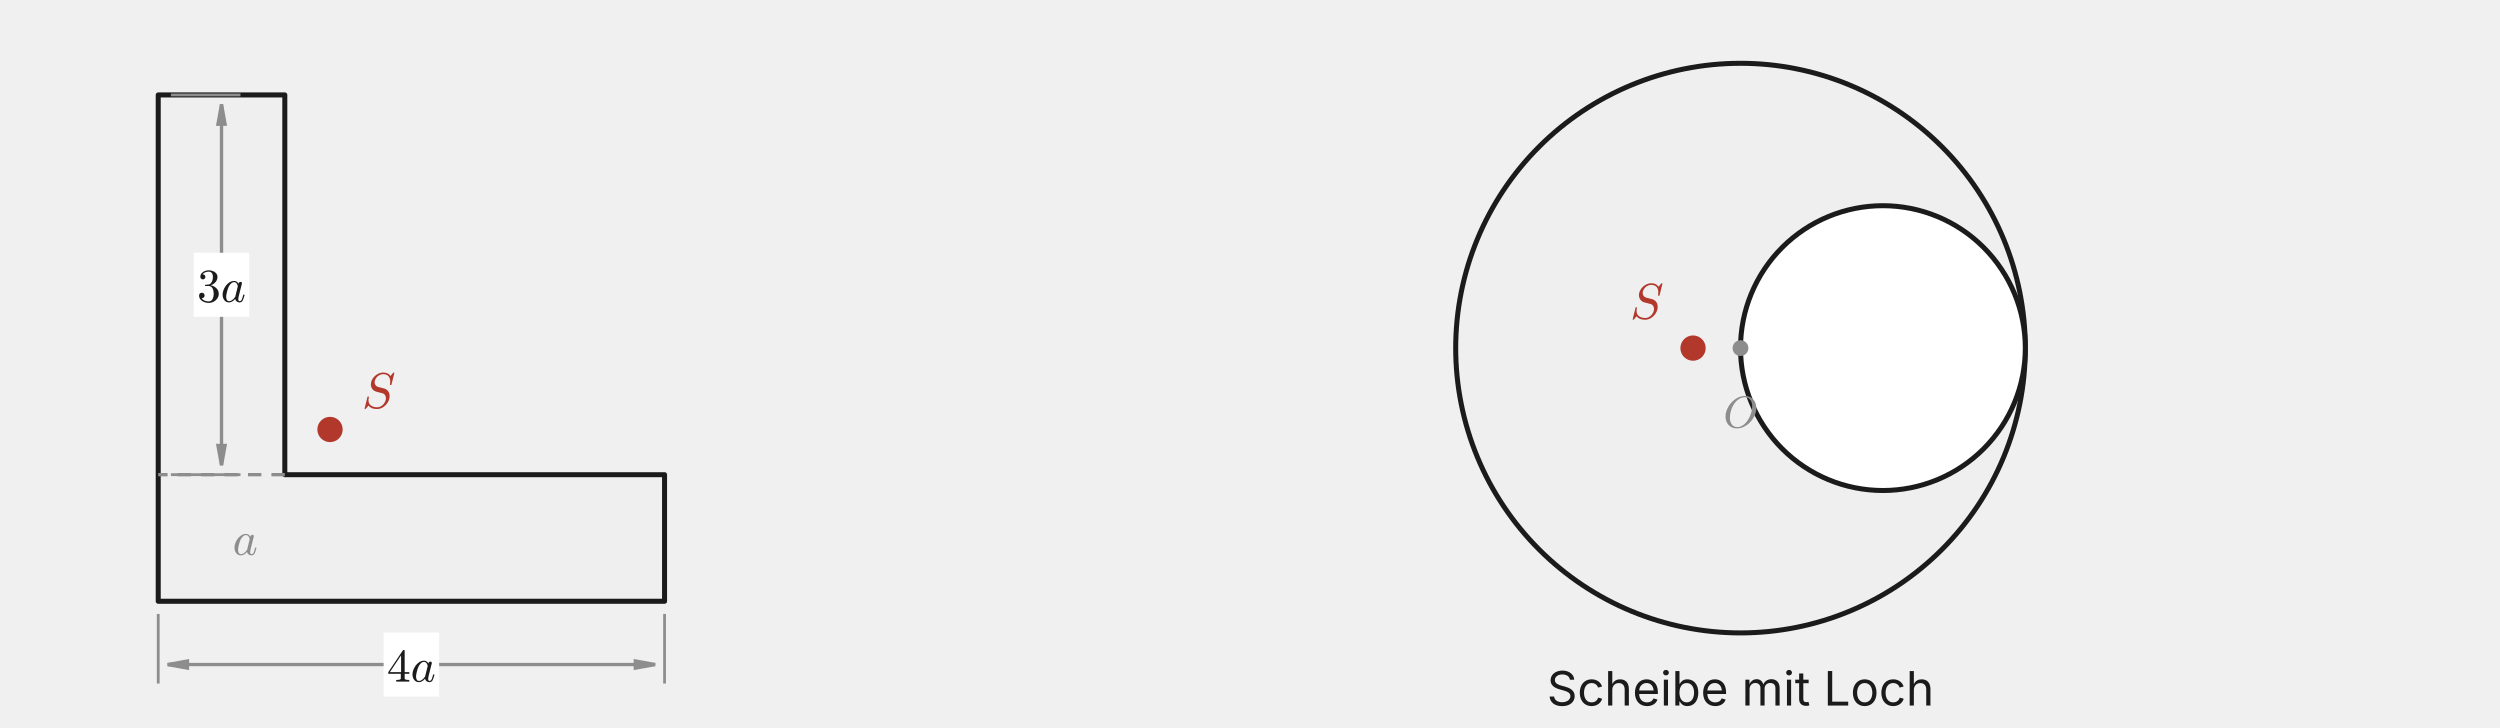
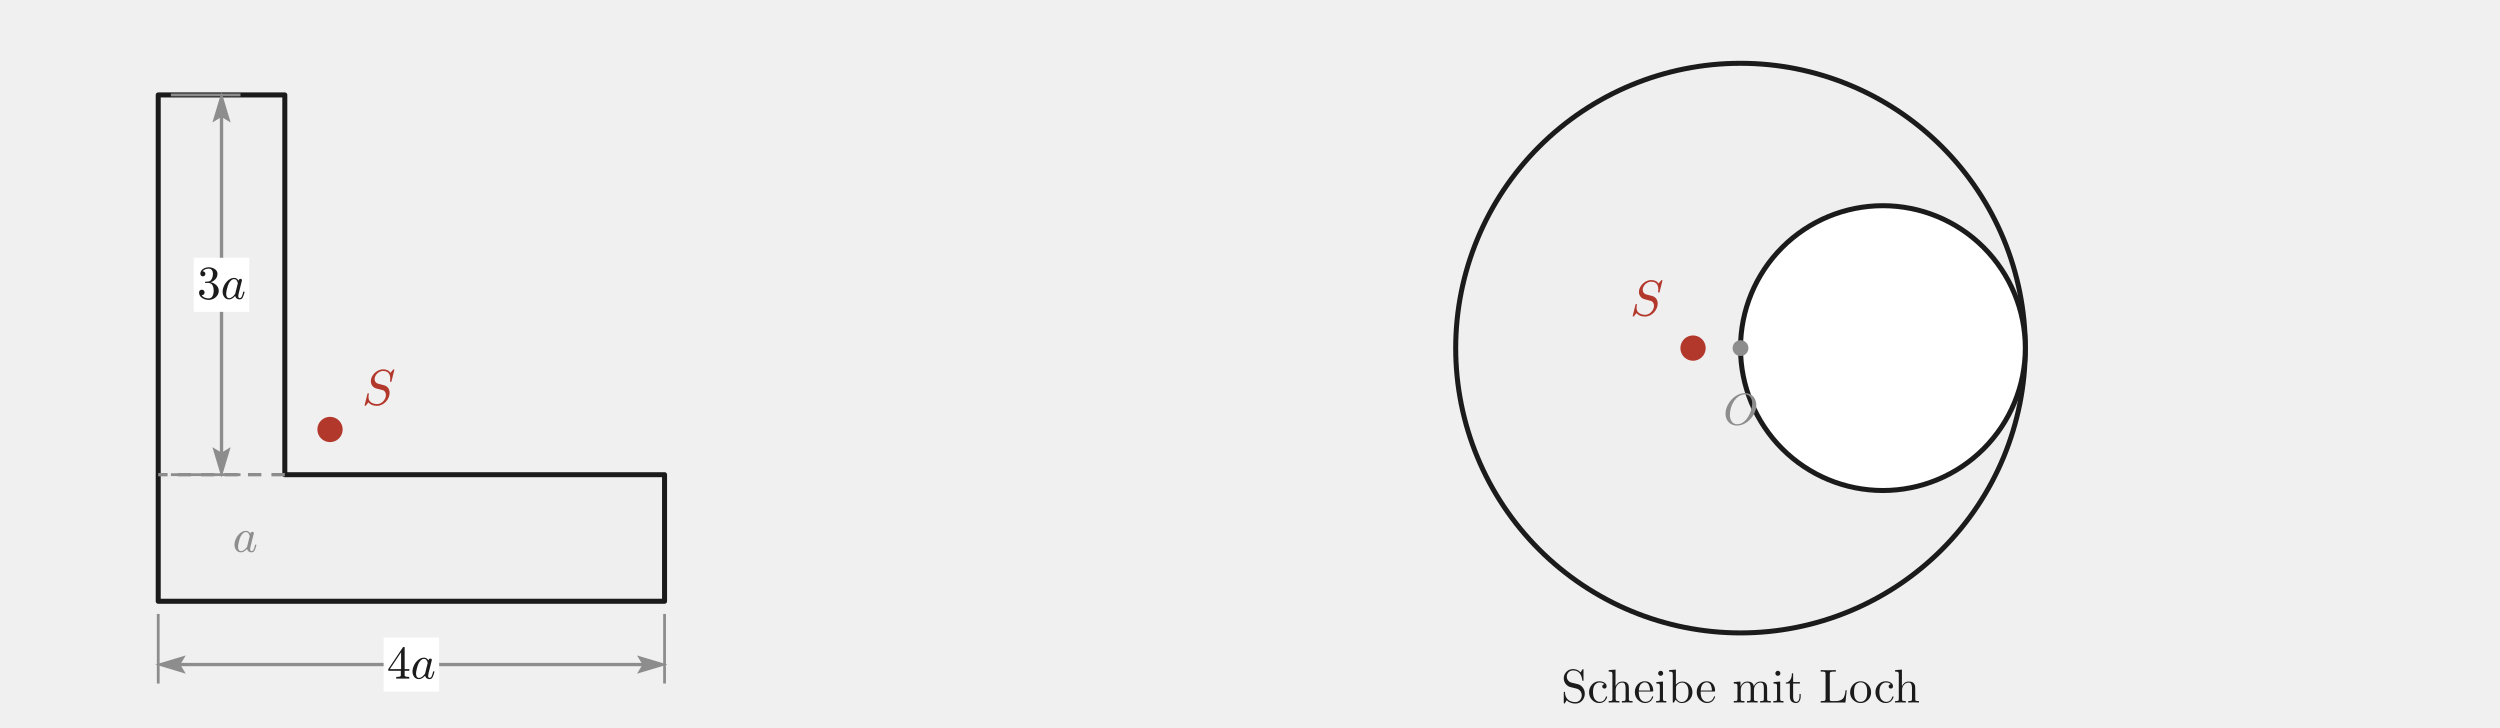
<svg xmlns="http://www.w3.org/2000/svg" xmlns:xlink="http://www.w3.org/1999/xlink" width="447.874pt" height="130.394pt" viewBox="0 0 447.874 130.394" version="1.1">
  <defs>
    <style type="text/css">*{stroke-linejoin: round; stroke-linecap: butt}</style>
  </defs>
  <g id="figure_1">
    <g id="patch_1">
      <path d="M 0 130.394  L 447.874 130.394  L 447.874 0  L 0 0  L 0 130.394  z " style="fill: none" />
    </g>
    <g id="axes_1">
      <g id="patch_2">
-         <path d="M 28.346 107.717  L 119.055 107.717  L 119.055 85.039  L 51.024 85.039  L 51.024 17.008  L 28.346 17.008  z " clip-path="url(#pfa6ed8c92b)" style="fill: #efefef; stroke: #1b1b1b; stroke-width: 0.9" />
+         <path d="M 28.346 107.717  L 119.055 107.717  L 119.055 85.039  L 51.024 85.039  L 51.024 17.008  L 28.346 17.008  z " clip-path="url(#p56a05a0604)" style="fill: #efefef; stroke: #1b1b1b; stroke-width: 0.9" />
      </g>
      <g id="line2d_1">
-         <path d="M 51.024 85.039  L 28.346 85.039  " clip-path="url(#pfa6ed8c92b)" style="fill: none; stroke-dasharray: 2.4,1.8; stroke-dashoffset: 0; stroke: #8d8d8d; stroke-width: 0.6" />
+         <path d="M 51.024 85.039  L 28.346 85.039  " clip-path="url(#p56a05a0604)" style="fill: none; stroke-dasharray: 2.4,1.8; stroke-dashoffset: 0; stroke: #8d8d8d; stroke-width: 0.6" />
      </g>
      <g id="patch_3">
-         <path d="M 311.811 113.386  C 325.343 113.386 338.322 108.01 347.89 98.441  C 357.458 88.873 362.835 75.894 362.835 62.362  C 362.835 48.831 357.458 35.851 347.89 26.283  C 338.322 16.715 325.343 11.339 311.811 11.339  C 298.279 11.339 285.3 16.715 275.732 26.283  C 266.164 35.851 260.787 48.831 260.787 62.362  C 260.787 75.894 266.164 88.873 275.732 98.441  C 285.3 108.01 298.279 113.386 311.811 113.386  z " clip-path="url(#pfa6ed8c92b)" style="fill: #efefef; stroke: #1b1b1b; stroke-width: 0.9; stroke-linejoin: miter" />
+         <path d="M 311.811 113.386  C 325.343 113.386 338.322 108.01 347.89 98.441  C 357.458 88.873 362.835 75.894 362.835 62.362  C 362.835 48.831 357.458 35.851 347.89 26.283  C 338.322 16.715 325.343 11.339 311.811 11.339  C 298.279 11.339 285.3 16.715 275.732 26.283  C 266.164 35.851 260.787 48.831 260.787 62.362  C 260.787 75.894 266.164 88.873 275.732 98.441  C 285.3 108.01 298.279 113.386 311.811 113.386  z " clip-path="url(#p56a05a0604)" style="fill: #efefef; stroke: #1b1b1b; stroke-width: 0.9; stroke-linejoin: miter" />
      </g>
      <g id="patch_4">
-         <path d="M 337.323 87.874  C 344.089 87.874 350.578 85.186 355.362 80.402  C 360.147 75.618 362.835 69.128 362.835 62.362  C 362.835 55.596 360.147 49.107 355.362 44.323  C 350.578 39.538 344.089 36.85 337.323 36.85  C 330.557 36.85 324.067 39.538 319.283 44.323  C 314.499 49.107 311.811 55.596 311.811 62.362  C 311.811 69.128 314.499 75.618 319.283 80.402  C 324.067 85.186 330.557 87.874 337.323 87.874  z " clip-path="url(#pfa6ed8c92b)" style="fill: #ffffff; stroke: #1b1b1b; stroke-width: 0.9; stroke-linejoin: miter" />
+         <path d="M 337.323 87.874  C 344.089 87.874 350.578 85.186 355.362 80.402  C 360.147 75.618 362.835 69.128 362.835 62.362  C 362.835 55.596 360.147 49.107 355.362 44.323  C 350.578 39.538 344.089 36.85 337.323 36.85  C 330.557 36.85 324.067 39.538 319.283 44.323  C 314.499 49.107 311.811 55.596 311.811 62.362  C 311.811 69.128 314.499 75.618 319.283 80.402  C 324.067 85.186 330.557 87.874 337.323 87.874  z " clip-path="url(#p56a05a0604)" style="fill: #ffffff; stroke: #1b1b1b; stroke-width: 0.9; stroke-linejoin: miter" />
      </g>
      <g id="line2d_2">
-         <path d="M 28.346 109.984  L 28.346 122.457  " clip-path="url(#pfa6ed8c92b)" style="fill: none; stroke: #8d8d8d; stroke-width: 0.5" />
+         <path d="M 28.346 109.984  L 28.346 122.457  " clip-path="url(#p56a05a0604)" style="fill: none; stroke: #8d8d8d; stroke-width: 0.5" />
      </g>
      <g id="line2d_3">
-         <path d="M 119.055 109.984  L 119.055 122.457  " clip-path="url(#pfa6ed8c92b)" style="fill: none; stroke: #8d8d8d; stroke-width: 0.5" />
+         <path d="M 119.055 109.984  L 119.055 122.457  " clip-path="url(#p56a05a0604)" style="fill: none; stroke: #8d8d8d; stroke-width: 0.5" />
      </g>
      <g id="line2d_4">
-         <path d="M 30.614 85.039  L 43.087 85.039  " clip-path="url(#pfa6ed8c92b)" style="fill: none; stroke: #8d8d8d; stroke-width: 0.5" />
+         <path d="M 30.614 85.039  L 43.087 85.039  " clip-path="url(#p56a05a0604)" style="fill: none; stroke: #8d8d8d; stroke-width: 0.5" />
      </g>
      <g id="line2d_5">
-         <path d="M 30.614 17.008  L 43.087 17.008  " clip-path="url(#pfa6ed8c92b)" style="fill: none; stroke: #8d8d8d; stroke-width: 0.5" />
+         <path d="M 30.614 17.008  L 43.087 17.008  " clip-path="url(#p56a05a0604)" style="fill: none; stroke: #8d8d8d; stroke-width: 0.5" />
+       </g>
+       <g id="line2d_6">
+         <path d="M 32.029 119.055  L 115.372 119.055  " clip-path="url(#p56a05a0604)" style="fill: none; stroke: #8d8d8d; stroke-width: 0.6" />
+       </g>
+       <g id="line2d_7">
+         <path d="M 39.685 81.357  L 39.685 20.691  " clip-path="url(#p56a05a0604)" style="fill: none; stroke: #8d8d8d; stroke-width: 0.6" />
      </g>
      <g id="patch_5">
-         <path d="M 30.04 119.055  Q 73.701 119.055 117.362 119.055  " clip-path="url(#pfa6ed8c92b)" style="fill: none; stroke: #8d8d8d; stroke-width: 0.6; stroke-linejoin: miter" />
-         <path d="M 33.583 119.693  L 30.04 119.055  L 33.583 118.417  z " clip-path="url(#pfa6ed8c92b)" style="fill: #8d8d8d; stroke: #8d8d8d; stroke-width: 0.6; stroke-linejoin: miter" />
-         <path d="M 113.818 118.417  L 117.362 119.055  L 113.818 119.693  z " clip-path="url(#pfa6ed8c92b)" style="fill: #8d8d8d; stroke: #8d8d8d; stroke-width: 0.6; stroke-linejoin: miter" />
+         <path d="M 119.055 119.055  L 114.452 117.674  L 115.28 119.055  L 114.452 120.436  z " clip-path="url(#p56a05a0604)" style="fill: #8d8d8d; stroke: #8d8d8d; stroke-width: 0.3; stroke-linejoin: miter" />
      </g>
      <g id="patch_6">
-         <path d="M 39.685 83.346  Q 39.685 51.024 39.685 18.701  " clip-path="url(#pfa6ed8c92b)" style="fill: none; stroke: #8d8d8d; stroke-width: 0.6; stroke-linejoin: miter" />
-         <path d="M 40.323 79.803  L 39.685 83.346  L 39.047 79.803  z " clip-path="url(#pfa6ed8c92b)" style="fill: #8d8d8d; stroke: #8d8d8d; stroke-width: 0.6; stroke-linejoin: miter" />
-         <path d="M 39.047 22.245  L 39.685 18.701  L 40.323 22.245  z " clip-path="url(#pfa6ed8c92b)" style="fill: #8d8d8d; stroke: #8d8d8d; stroke-width: 0.6; stroke-linejoin: miter" />
+         <path d="M 28.346 119.055  L 32.95 120.436  L 32.121 119.055  L 32.95 117.674  z " clip-path="url(#p56a05a0604)" style="fill: #8d8d8d; stroke: #8d8d8d; stroke-width: 0.3; stroke-linejoin: miter" />
      </g>
      <g id="patch_7">
-         <path d="M 59.123 79.208  C 59.724 79.208 60.301 78.969 60.726 78.544  C 61.151 78.119 61.39 77.542 61.39 76.94  C 61.39 76.339 61.151 75.762 60.726 75.337  C 60.301 74.912 59.724 74.673 59.123 74.673  C 58.521 74.673 57.944 74.912 57.519 75.337  C 57.094 75.762 56.855 76.339 56.855 76.94  C 56.855 77.542 57.094 78.119 57.519 78.544  C 57.944 78.969 58.521 79.208 59.123 79.208  z " clip-path="url(#pfa6ed8c92b)" style="fill: #b3382c" />
+         <path d="M 39.685 17.008  L 38.304 21.611  L 39.685 20.783  L 41.066 21.611  z " clip-path="url(#p56a05a0604)" style="fill: #8d8d8d; stroke: #8d8d8d; stroke-width: 0.3; stroke-linejoin: miter" />
      </g>
      <g id="patch_8">
-         <path d="M 303.307 64.63  C 303.908 64.63 304.485 64.391 304.911 63.966  C 305.336 63.54 305.575 62.964 305.575 62.362  C 305.575 61.761 305.336 61.184 304.911 60.759  C 304.485 60.333 303.908 60.094 303.307 60.094  C 302.706 60.094 302.129 60.333 301.704 60.759  C 301.278 61.184 301.039 61.761 301.039 62.362  C 301.039 62.964 301.278 63.54 301.704 63.966  C 302.129 64.391 302.706 64.63 303.307 64.63  z " clip-path="url(#pfa6ed8c92b)" style="fill: #b3382c" />
+         <path d="M 39.685 85.039  L 41.066 80.436  L 39.685 81.265  L 38.304 80.436  z " clip-path="url(#p56a05a0604)" style="fill: #8d8d8d; stroke: #8d8d8d; stroke-width: 0.3; stroke-linejoin: miter" />
      </g>
      <g id="patch_9">
-         <path d="M 311.811 63.78  C 312.187 63.78 312.547 63.63 312.813 63.364  C 313.079 63.099 313.228 62.738 313.228 62.362  C 313.228 61.986 313.079 61.626 312.813 61.36  C 312.547 61.094 312.187 60.945 311.811 60.945  C 311.435 60.945 311.075 61.094 310.809 61.36  C 310.543 61.626 310.394 61.986 310.394 62.362  C 310.394 62.738 310.543 63.099 310.809 63.364  C 311.075 63.63 311.435 63.78 311.811 63.78  z " clip-path="url(#pfa6ed8c92b)" style="fill: #8d8d8d" />
+         <path d="M 59.123 79.208  C 59.724 79.208 60.301 78.969 60.726 78.544  C 61.151 78.119 61.39 77.542 61.39 76.94  C 61.39 76.339 61.151 75.762 60.726 75.337  C 60.301 74.912 59.724 74.673 59.123 74.673  C 58.521 74.673 57.944 74.912 57.519 75.337  C 57.094 75.762 56.855 76.339 56.855 76.94  C 56.855 77.542 57.094 78.119 57.519 78.544  C 57.944 78.969 58.521 79.208 59.123 79.208  z " clip-path="url(#p56a05a0604)" style="fill: #b3382c" />
+       </g>
+       <g id="patch_10">
+         <path d="M 303.307 64.63  C 303.908 64.63 304.485 64.391 304.911 63.966  C 305.336 63.54 305.575 62.964 305.575 62.362  C 305.575 61.761 305.336 61.184 304.911 60.759  C 304.485 60.333 303.908 60.094 303.307 60.094  C 302.706 60.094 302.129 60.333 301.704 60.759  C 301.278 61.184 301.039 61.761 301.039 62.362  C 301.039 62.964 301.278 63.54 301.704 63.966  C 302.129 64.391 302.706 64.63 303.307 64.63  z " clip-path="url(#p56a05a0604)" style="fill: #b3382c" />
+       </g>
+       <g id="patch_11">
+         <path d="M 311.811 63.78  C 312.187 63.78 312.547 63.63 312.813 63.364  C 313.079 63.099 313.228 62.738 313.228 62.362  C 313.228 61.986 313.079 61.626 312.813 61.36  C 312.547 61.094 312.187 60.945 311.811 60.945  C 311.435 60.945 311.075 61.094 310.809 61.36  C 310.543 61.626 310.394 61.986 310.394 62.362  C 310.394 62.738 310.543 63.099 310.809 63.364  C 311.075 63.63 311.435 63.78 311.811 63.78  z " clip-path="url(#p56a05a0604)" style="fill: #8d8d8d" />
      </g>
      <g id="text_1">
-         <g id="patch_10">
-           <path d="M 68.728 124.792  L 78.673 124.792  L 78.673 113.318  L 68.728 113.318  z " style="fill: #ffffff" />
+         <g id="patch_12">
+           <path d="M 68.728 123.9  L 78.673 123.9  L 78.673 114.21  L 68.728 114.21  z " style="fill: #ffffff" />
        </g>
-         <g style="fill: #1b1b1b" transform="translate(69.32329 122.1472) scale(0.085 -0.085)">
+         <g style="fill: #1b1b1b" transform="translate(69.32329 121.6051) scale(0.085 -0.085)">
          <defs>
            <path id="Cmr10-3b" d="M 178 1056  L 178 1281  L 2156 4231  Q 2178 4263 2222 4263  L 2316 4263  Q 2388 4263 2388 4191  L 2388 1281  L 3016 1281  L 3016 1056  L 2388 1056  L 2388 428  Q 2388 297 2575 261  Q 2763 225 3009 225  L 3009 0  L 1247 0  L 1247 225  Q 1494 225 1681 261  Q 1869 297 1869 428  L 1869 1056  L 178 1056  z M 391 1281  L 1906 1281  L 1906 3547  L 391 1281  z " transform="scale(0.015625)" />
            <path id="Cmmi10-79" d="M 1113 -72  Q 709 -72 476 233  Q 244 538 244 953  Q 244 1363 456 1803  Q 669 2244 1030 2536  Q 1391 2828 1806 2828  Q 1997 2828 2147 2725  Q 2297 2622 2381 2444  Q 2453 2700 2663 2700  Q 2744 2700 2798 2651  Q 2853 2603 2853 2522  Q 2853 2503 2851 2493  Q 2850 2484 2847 2472  L 2400 684  Q 2356 494 2356 372  Q 2356 97 2541 97  Q 2741 97 2845 351  Q 2950 606 3022 941  Q 3034 978 3072 978  L 3150 978  Q 3175 978 3190 956  Q 3206 934 3206 916  Q 3094 469 2961 198  Q 2828 -72 2528 -72  Q 2313 -72 2147 54  Q 1981 181 1941 391  Q 1528 -72 1113 -72  z M 1119 97  Q 1350 97 1567 270  Q 1784 444 1941 678  Q 1947 684 1947 697  L 2291 2088  L 2297 2106  Q 2259 2334 2132 2498  Q 2006 2663 1791 2663  Q 1575 2663 1389 2486  Q 1203 2309 1075 2069  Q 950 1813 836 1366  Q 722 919 722 672  Q 722 450 817 273  Q 913 97 1119 97  z " transform="scale(0.015625)" />
          </defs>
          <use xlink:href="#Cmr10-3b" transform="translate(0 0.390625)" />
          <use xlink:href="#Cmmi10-79" transform="translate(50 0.390625)" />
        </g>
      </g>
      <g id="text_2">
-         <g id="patch_11">
-           <path d="M 34.713 56.761  L 44.658 56.761  L 44.658 45.286  L 34.713 45.286  z " style="fill: #ffffff" />
+         <g id="patch_13">
+           <path d="M 34.713 55.869  L 44.658 55.869  L 44.658 46.179  L 34.713 46.179  z " style="fill: #ffffff" />
        </g>
-         <g style="fill: #1b1b1b" transform="translate(35.30754 54.11566) scale(0.085 -0.085)">
+         <g style="fill: #1b1b1b" transform="translate(35.30754 53.57362) scale(0.085 -0.085)">
          <defs>
            <path id="Cmr10-6e" d="M 609 494  Q 759 275 1012 169  Q 1266 63 1556 63  Q 1928 63 2084 380  Q 2241 697 2241 1100  Q 2241 1281 2208 1462  Q 2175 1644 2097 1800  Q 2019 1956 1883 2050  Q 1747 2144 1550 2144  L 1125 2144  Q 1069 2144 1069 2203  L 1069 2259  Q 1069 2309 1125 2309  L 1478 2338  Q 1703 2338 1851 2506  Q 2000 2675 2069 2917  Q 2138 3159 2138 3378  Q 2138 3684 1994 3881  Q 1850 4078 1556 4078  Q 1313 4078 1091 3986  Q 869 3894 738 3706  Q 750 3709 759 3711  Q 769 3713 781 3713  Q 925 3713 1022 3613  Q 1119 3513 1119 3372  Q 1119 3234 1022 3134  Q 925 3034 781 3034  Q 641 3034 541 3134  Q 441 3234 441 3372  Q 441 3647 606 3850  Q 772 4053 1033 4158  Q 1294 4263 1556 4263  Q 1750 4263 1965 4205  Q 2181 4147 2356 4039  Q 2531 3931 2642 3762  Q 2753 3594 2753 3378  Q 2753 3109 2633 2881  Q 2513 2653 2303 2487  Q 2094 2322 1844 2241  Q 2122 2188 2372 2031  Q 2622 1875 2773 1631  Q 2925 1388 2925 1106  Q 2925 753 2731 467  Q 2538 181 2222 20  Q 1906 -141 1556 -141  Q 1256 -141 954 -26  Q 653 88 461 316  Q 269 544 269 863  Q 269 1022 375 1128  Q 481 1234 641 1234  Q 744 1234 830 1186  Q 916 1138 964 1050  Q 1013 963 1013 863  Q 1013 706 903 600  Q 794 494 641 494  L 609 494  z " transform="scale(0.015625)" />
          </defs>
          <use xlink:href="#Cmr10-6e" transform="translate(0 0.390625)" />
          <use xlink:href="#Cmmi10-79" transform="translate(50 0.390625)" />
        </g>
      </g>
      <g id="text_3">
-         <g style="fill: #8d8d8d" transform="translate(41.68451 99.46999) scale(0.085 -0.085)">
+         <g style="fill: #8d8d8d" transform="translate(41.68451 98.92795) scale(0.085 -0.085)">
          <use xlink:href="#Cmmi10-79" transform="translate(0 0.8125)" />
        </g>
      </g>
      <g id="text_4">
-         <g style="fill: #b3382c" transform="translate(64.83655 73.12769) scale(0.09 -0.09)">
+         <g style="fill: #b3382c" transform="translate(64.83655 72.55377) scale(0.09 -0.09)">
          <defs>
            <path id="Cmmi10-43" d="M 391 -141  Q 372 -141 356 -119  Q 341 -97 341 -78  L 709 1416  Q 722 1453 763 1453  L 838 1453  Q 863 1453 877 1434  Q 891 1416 891 1388  Q 838 1169 838 997  Q 838 534 1156 309  Q 1475 84 1959 84  Q 2169 84 2372 187  Q 2575 291 2726 456  Q 2878 622 2968 826  Q 3059 1031 3059 1241  Q 3059 1466 2940 1642  Q 2822 1819 2613 1869  L 1831 2075  Q 1516 2159 1328 2414  Q 1141 2669 1141 2988  Q 1141 3372 1369 3728  Q 1597 4084 1964 4298  Q 2331 4513 2713 4513  Q 3006 4513 3251 4405  Q 3497 4297 3628 4063  L 3994 4494  Q 4031 4513 4038 4513  L 4078 4513  Q 4103 4513 4118 4491  Q 4134 4469 4134 4447  L 3763 2963  Q 3753 2919 3713 2919  L 3634 2919  Q 3578 2919 3578 2988  Q 3609 3191 3609 3341  Q 3609 3638 3507 3858  Q 3406 4078 3201 4192  Q 2997 4306 2694 4306  Q 2438 4306 2184 4159  Q 1931 4013 1775 3769  Q 1619 3525 1619 3263  Q 1619 3056 1739 2897  Q 1859 2738 2059 2681  L 2841 2478  Q 3053 2422 3211 2280  Q 3369 2138 3450 1942  Q 3531 1747 3531 1516  Q 3531 1213 3403 917  Q 3275 622 3045 378  Q 2816 134 2525 -3  Q 2234 -141 1931 -141  Q 1169 -141 838 306  L 481 -122  Q 444 -141 434 -141  L 391 -141  z " transform="scale(0.015625)" />
          </defs>
          <use xlink:href="#Cmmi10-43" transform="translate(0 0.484375)" />
        </g>
      </g>
      <g id="text_5">
-         <g style="fill: #b3382c" transform="translate(292.0131 57.13219) scale(0.09 -0.09)">
+         <g style="fill: #b3382c" transform="translate(292.0131 56.55827) scale(0.09 -0.09)">
          <use xlink:href="#Cmmi10-43" transform="translate(0 0.484375)" />
        </g>
      </g>
      <g id="text_6">
-         <g style="fill: #8d8d8d" transform="translate(308.731 76.61094) scale(0.08 -0.08)">
+         <g style="fill: #8d8d8d" transform="translate(308.731 76.10079) scale(0.08 -0.08)">
          <defs>
            <path id="Cmmi10-35" d="M 1947 -141  Q 1466 -141 1094 79  Q 722 300 520 692  Q 319 1084 319 1563  Q 319 2259 714 2950  Q 1109 3641 1756 4077  Q 2403 4513 3109 4513  Q 3475 4513 3778 4381  Q 4081 4250 4290 4017  Q 4500 3784 4614 3471  Q 4728 3159 4728 2791  Q 4728 2263 4503 1739  Q 4278 1216 3879 786  Q 3481 356 2984 107  Q 2488 -141 1947 -141  z M 1997 50  Q 2463 50 2866 345  Q 3269 641 3553 1108  Q 3838 1575 3989 2089  Q 4141 2603 4141 3047  Q 4141 3394 4022 3683  Q 3903 3972 3656 4148  Q 3409 4325 3066 4325  Q 2728 4325 2409 4162  Q 2091 4000 1831 3731  Q 1566 3459 1359 3057  Q 1153 2656 1047 2214  Q 941 1772 941 1381  Q 941 838 1208 444  Q 1475 50 1997 50  z " transform="scale(0.015625)" />
          </defs>
          <use xlink:href="#Cmmi10-35" transform="translate(0 0.484375)" />
        </g>
      </g>
      <g id="text_7">
-         <g style="fill: #1b1b1b" transform="translate(277.131 126.3991) scale(0.085 -0.085)">
+         <g style="fill: #1b1b1b" transform="translate(279.6717 125.8571) scale(0.085 -0.085)">
          <defs>
-             <path id="Inter-Regular-18e" d="M 2053 -81  C 3128 -81 3744 506 3744 1269  C 3744 2138 2925 2419 2425 2556  L 1959 2684  C 1619 2778 1072 2950 1072 3438  C 1072 3875 1472 4194 2075 4194  C 2628 4194 3047 3934 3100 3481  L 3681 3481  C 3653 4184 3013 4719 2094 4719  C 1194 4719 494 4197 494 3409  C 494 2791 931 2406 1681 2194  L 2244 2034  C 2741 1894 3166 1728 3166 1278  C 3166 781 2684 450 2053 450  C 1506 450 1019 691 972 1219  L 363 1219  C 416 438 1044 -81 2053 -81  z " transform="scale(0.015625)" />
-             <path id="Inter-Regular-24b" d="M 1916 -75  C 2600 -75 3156 297 3344 919  L 2806 1072  C 2703 694 2384 428 1916 428  C 1219 428 897 1038 897 1725  C 897 2422 1219 3034 1916 3034  C 2375 3034 2688 2778 2791 2419  L 3331 2572  C 3141 3181 2591 3538 1916 3538  C 966 3538 325 2819 325 1725  C 325 647 966 -75 1916 -75  z " transform="scale(0.015625)" />
-             <path id="Inter-Regular-29f" d="M 1056 2094  C 1056 2691 1434 3031 1938 3031  C 2425 3031 2725 2709 2725 2172  L 2725 0  L 3291 0  L 3291 2219  C 3291 3103 2813 3538 2106 3538  C 1650 3538 1284 3353 1056 2888  L 1056 4656  L 494 4656  L 494 0  L 1056 0  L 1056 2094  z " transform="scale(0.015625)" />
-             <path id="Inter-Regular-267" d="M 1963 -75  C 2678 -75 3200 284 3363 813  L 2819 963  C 2688 606 2378 425 1966 425  C 1347 425 922 825 894 1556  L 3419 1556  L 3419 1791  C 3419 3081 2638 3538 1897 3538  C 944 3538 325 2791 325 1719  C 325 644 950 -75 1963 -75  z M 897 2031  C 931 2566 1297 3038 1897 3038  C 2472 3038 2794 2625 2847 2031  L 897 2031  z " transform="scale(0.015625)" />
-             <path id="Inter-Regular-2b2" d="M 494 0  L 1056 0  L 1056 3494  L 494 3494  L 494 0  z M 778 4066  C 994 4066 1172 4231 1172 4438  C 1172 4644 994 4809 778 4809  C 566 4809 388 4644 388 4438  C 388 4231 566 4066 778 4066  z " transform="scale(0.015625)" />
-             <path id="Inter-Regular-243" d="M 2116 -75  C 2988 -75 3594 625 3594 1738  C 3594 2844 2984 3538 2113 3538  C 1431 3538 1216 3119 1100 2934  L 1056 2934  L 1056 4656  L 494 4656  L 494 0  L 1038 0  L 1038 541  L 1100 541  C 1216 347 1450 -75 2116 -75  z M 2031 428  C 1397 428 1050 966 1050 1744  C 1050 2516 1388 3034 2031 3034  C 2694 3034 3022 2469 3022 1744  C 3022 1009 2684 428 2031 428  z " transform="scale(0.015625)" />
-             <path id="Inter-Regular-6eb" transform="scale(0.015625)" />
-             <path id="Inter-Regular-300" d="M 494 0  L 1056 0  L 1056 2200  C 1056 2756 1428 3044 1838 3044  C 2231 3044 2522 2784 2522 2397  L 2522 0  L 3084 0  L 3084 2281  C 3084 2722 3372 3044 3844 3044  C 4219 3044 4547 2844 4547 2341  L 4547 0  L 5113 0  L 5113 2356  C 5113 3166 4619 3556 4013 3556  C 3506 3556 3078 3284 2913 2844  C 2788 3275 2481 3556 2022 3556  C 1609 3556 1216 3325 1044 2853  L 1041 3494  L 494 3494  L 494 0  z " transform="scale(0.015625)" />
-             <path id="Inter-Regular-37b" d="M 1869 3494  L 1150 3494  L 1150 4325  L 588 4325  L 588 3494  L 63 3494  L 63 3013  L 588 3013  L 588 863  C 588 291 944 -44 1547 -44  C 1691 -44 1850 -22 1966 19  L 1850 494  C 1756 475 1634 456 1563 456  C 1266 456 1150 594 1150 906  L 1150 3013  L 1869 3013  L 1869 3494  z " transform="scale(0.015625)" />
-             <path id="Inter-Regular-11a" d="M 563 0  L 3313 0  L 3313 525  L 1156 525  L 1156 4656  L 563 4656  L 563 0  z " transform="scale(0.015625)" />
-             <path id="Inter-Regular-318" d="M 1916 -75  C 2869 -75 3513 647 3513 1725  C 3513 2819 2869 3538 1916 3538  C 966 3538 325 2819 325 1725  C 325 647 966 -75 1916 -75  z M 1916 428  C 1219 428 897 1038 897 1725  C 897 2422 1219 3034 1916 3034  C 2622 3034 2944 2419 2944 1725  C 2944 1038 2622 428 1916 428  z " transform="scale(0.015625)" />
+             <path id="CMUSerif-Roman-36" d="M 358 13  L 358 1293  Q 358 1363 361 1388  Q 365 1414 384 1433  Q 403 1453 442 1453  Q 512 1453 518 1389  Q 538 755 915 403  Q 1286 58 1926 58  Q 2310 58 2547 333  Q 2784 608 2784 973  Q 2784 1318 2586 1562  Q 2502 1670 2396 1740  Q 2291 1811 2227 1833  Q 2163 1856 2042 1888  Q 1248 2080 1197 2099  Q 819 2227 588 2550  Q 358 2874 358 3270  Q 358 3782 720 4147  Q 1082 4512 1606 4512  Q 1869 4512 2089 4429  Q 2310 4346 2400 4272  Q 2490 4198 2630 4064  L 2854 4429  Q 2906 4512 2950 4512  Q 3002 4512 3011 4483  Q 3021 4454 3021 4358  L 3021 3072  Q 3021 3002 3017 2976  Q 3014 2950 2995 2934  Q 2976 2918 2938 2918  Q 2874 2918 2861 2995  Q 2682 4333 1613 4333  Q 1248 4333 1008 4086  Q 768 3840 768 3494  Q 768 3213 944 2982  Q 1120 2752 1414 2682  L 2234 2483  Q 2643 2387 2918 2025  Q 3194 1664 3194 1190  Q 3194 646 2838 252  Q 2483 -141 1933 -141  Q 1536 -141 1229 -9  Q 922 122 755 307  Q 627 96 544 -26  L 525 -58  Q 474 -141 429 -141  Q 378 -141 368 -109  Q 358 -77 358 13  z " transform="scale(0.015625)" />
+             <path id="CMUSerif-Roman-46" d="M 624 352  Q 218 774 218 1382  Q 218 1990 618 2428  Q 1018 2867 1606 2867  Q 1997 2867 2291 2681  Q 2586 2496 2586 2182  Q 2586 2042 2502 1962  Q 2419 1882 2291 1882  Q 2157 1882 2077 1965  Q 1997 2048 1997 2176  Q 1997 2234 2016 2288  Q 2035 2342 2105 2403  Q 2176 2464 2298 2470  Q 2067 2707 1613 2707  Q 1286 2707 1017 2400  Q 749 2093 749 1395  Q 749 1030 838 761  Q 928 493 1075 355  Q 1222 218 1366 154  Q 1510 90 1651 90  Q 2278 90 2490 762  Q 2509 826 2573 826  Q 2656 826 2656 762  Q 2656 730 2630 650  Q 2605 570 2528 442  Q 2451 314 2339 202  Q 2227 90 2032 10  Q 1837 -70 1594 -70  Q 1030 -70 624 352  z " transform="scale(0.015625)" />
+             <path id="CMUSerif-Roman-4b" d="M 205 0  L 205 198  Q 544 198 624 240  Q 704 282 704 486  L 704 3814  Q 704 4051 621 4112  Q 538 4173 205 4173  L 205 4371  L 1126 4442  L 1126 2214  L 1133 2214  Q 1235 2445 1465 2637  Q 1696 2829 2054 2829  Q 2534 2829 2726 2592  Q 2867 2432 2896 2253  Q 2925 2074 2925 1613  L 2925 390  Q 2931 256 3033 227  Q 3136 198 3424 198  L 3424 0  Q 2771 19 2707 19  Q 2656 19 1984 0  L 1984 198  Q 2323 198 2403 240  Q 2483 282 2483 486  L 2483 1978  Q 2483 2304 2384 2496  Q 2285 2688 2010 2688  Q 1677 2688 1411 2409  Q 1146 2131 1146 1664  L 1146 486  Q 1146 282 1226 240  Q 1306 198 1645 198  L 1645 0  Q 992 19 928 19  Q 877 19 205 0  z " transform="scale(0.015625)" />
+             <path id="CMUSerif-Roman-48" d="M 179 1408  Q 179 2010 566 2438  Q 954 2867 1510 2867  Q 2074 2867 2365 2502  Q 2656 2138 2656 1613  Q 2656 1517 2630 1497  Q 2605 1478 2496 1478  L 710 1478  Q 710 826 902 518  Q 1171 90 1626 90  Q 1690 90 1763 102  Q 1837 115 1990 169  Q 2144 224 2278 371  Q 2413 518 2490 749  Q 2509 838 2573 838  Q 2656 838 2656 762  Q 2656 704 2595 579  Q 2534 454 2419 304  Q 2304 154 2080 42  Q 1856 -70 1587 -70  Q 1024 -70 601 355  Q 179 781 179 1408  z M 717 1613  L 2234 1613  Q 2234 1747 2211 1897  Q 2189 2048 2121 2256  Q 2054 2464 1897 2595  Q 1741 2726 1510 2726  Q 1408 2726 1296 2681  Q 1184 2637 1049 2531  Q 915 2426 822 2186  Q 730 1946 717 1613  z " transform="scale(0.015625)" />
+             <path id="CMUSerif-Roman-4c" d="M 211 0  L 211 198  Q 550 198 630 240  Q 710 282 710 486  L 710 2208  Q 710 2445 630 2502  Q 550 2560 237 2560  L 237 2758  L 1133 2829  L 1133 480  Q 1133 288 1200 243  Q 1267 198 1581 198  L 1581 0  Q 928 19 915 19  Q 826 19 211 0  z M 480 3942  Q 480 4070 579 4176  Q 678 4282 819 4282  Q 960 4282 1059 4186  Q 1158 4090 1158 3942  Q 1158 3795 1059 3699  Q 960 3603 819 3603  Q 672 3603 576 3705  Q 480 3808 480 3942  z " transform="scale(0.015625)" />
+             <path id="CMUSerif-Roman-45" d="M 179 4173  L 179 4371  L 1101 4442  L 1101 2413  Q 1472 2829 1978 2829  Q 2528 2829 2931 2406  Q 3334 1984 3334 1382  Q 3334 774 2912 352  Q 2490 -70 1907 -70  Q 1376 -70 1069 397  Q 845 6 838 0  L 678 0  L 678 3814  Q 678 4051 595 4112  Q 512 4173 179 4173  z M 1120 730  Q 1120 595 1210 461  Q 1466 70 1882 70  Q 2330 70 2605 480  Q 2803 787 2803 1389  Q 2803 1984 2618 2278  Q 2362 2688 1946 2688  Q 1478 2688 1190 2278  Q 1120 2176 1120 2048  L 1120 730  z " transform="scale(0.015625)" />
+             <path id="CMUSerif-Roman-3" transform="scale(0.015625)" />
+             <path id="CMUSerif-Roman-50" d="M 205 0  L 205 198  Q 544 198 624 240  Q 704 282 704 486  L 704 2202  Q 704 2438 621 2499  Q 538 2560 205 2560  L 205 2758  L 1107 2829  L 1107 2157  Q 1408 2829 2054 2829  Q 2803 2829 2906 2202  Q 3014 2445 3244 2637  Q 3475 2829 3834 2829  Q 4314 2829 4506 2592  Q 4646 2432 4675 2253  Q 4704 2074 4704 1613  L 4704 390  Q 4710 256 4812 227  Q 4915 198 5203 198  L 5203 0  Q 4550 19 4486 19  Q 4435 19 3763 0  L 3763 198  Q 4102 198 4182 240  Q 4262 282 4262 486  L 4262 1978  Q 4262 2304 4163 2496  Q 4064 2688 3789 2688  Q 3456 2688 3190 2409  Q 2925 2131 2925 1664  L 2925 486  Q 2925 282 3005 240  Q 3085 198 3424 198  L 3424 0  Q 2771 19 2707 19  Q 2656 19 1984 0  L 1984 198  Q 2323 198 2403 240  Q 2483 282 2483 486  L 2483 1978  Q 2483 2304 2384 2496  Q 2285 2688 2010 2688  Q 1677 2688 1411 2409  Q 1146 2131 1146 1664  L 1146 486  Q 1146 282 1226 240  Q 1306 198 1645 198  L 1645 0  Q 992 19 928 19  Q 877 19 205 0  z " transform="scale(0.015625)" />
+             <path id="CMUSerif-Roman-57" d="M 122 2560  L 122 2701  Q 416 2714 611 2922  Q 806 3130 873 3386  Q 941 3642 947 3936  L 1107 3936  L 1107 2758  L 2022 2758  L 2022 2560  L 1107 2560  L 1107 781  Q 1107 90 1536 90  Q 1722 90 1843 278  Q 1965 467 1965 806  L 1965 1158  L 2125 1158  L 2125 794  Q 2125 448 1965 189  Q 1805 -70 1491 -70  Q 1376 -70 1261 -41  Q 1146 -13 998 64  Q 851 141 758 329  Q 666 518 666 794  L 666 2560  L 122 2560  z " transform="scale(0.015625)" />
+             <path id="CMUSerif-Roman-2f" d="M 211 0  L 211 198  L 365 198  Q 710 198 790 256  Q 870 314 870 499  L 870 3872  Q 870 4058 790 4115  Q 710 4173 365 4173  L 211 4173  L 211 4371  Q 435 4352 1184 4352  Q 2029 4352 2259 4371  L 2259 4173  L 2048 4173  Q 1754 4173 1619 4134  Q 1485 4096 1462 4045  Q 1440 3994 1440 3866  L 1440 454  Q 1440 288 1488 243  Q 1536 198 1754 198  L 2278 198  Q 2605 198 2838 294  Q 3072 390 3197 512  Q 3322 634 3405 864  Q 3488 1094 3513 1241  Q 3539 1389 3565 1651  L 3725 1651  L 3546 0  L 211 0  z " transform="scale(0.015625)" />
+             <path id="CMUSerif-Roman-52" d="M 601 346  Q 179 762 179 1370  Q 179 1978 592 2422  Q 1005 2867 1600 2867  Q 2182 2867 2598 2425  Q 3014 1984 3014 1370  Q 3014 768 2595 349  Q 2176 -70 1594 -70  Q 1024 -70 601 346  z M 710 1421  Q 710 800 870 518  Q 1120 90 1600 90  Q 1837 90 2035 218  Q 2234 346 2342 563  Q 2483 845 2483 1421  Q 2483 2035 2317 2310  Q 2067 2726 1594 2726  Q 1389 2726 1187 2617  Q 986 2509 864 2298  Q 710 2016 710 1421  z " transform="scale(0.015625)" />
          </defs>
-           <use xlink:href="#Inter-Regular-18e" />
-           <use xlink:href="#Inter-Regular-24b" transform="translate(64.15625 0)" />
-           <use xlink:href="#Inter-Regular-29f" transform="translate(121.2812 0)" />
-           <use xlink:href="#Inter-Regular-267" transform="translate(180.4062 0)" />
-           <use xlink:href="#Inter-Regular-2b2" transform="translate(238.7031 0)" />
-           <use xlink:href="#Inter-Regular-243" transform="translate(262.9219 0)" />
-           <use xlink:href="#Inter-Regular-267" transform="translate(324.1562 0)" />
-           <use xlink:href="#Inter-Regular-6eb" transform="translate(382.4531 0)" />
-           <use xlink:href="#Inter-Regular-300" transform="translate(410.5781 0)" />
-           <use xlink:href="#Inter-Regular-2b2" transform="translate(498.1719 0)" />
-           <use xlink:href="#Inter-Regular-37b" transform="translate(522.3906 0)" />
-           <use xlink:href="#Inter-Regular-6eb" transform="translate(555.1094 0)" />
-           <use xlink:href="#Inter-Regular-11a" transform="translate(583.2344 0)" />
-           <use xlink:href="#Inter-Regular-318" transform="translate(639.7812 0)" />
-           <use xlink:href="#Inter-Regular-24b" transform="translate(699.75 0)" />
-           <use xlink:href="#Inter-Regular-29f" transform="translate(756.875 0)" />
+           <use xlink:href="#CMUSerif-Roman-36" />
+           <use xlink:href="#CMUSerif-Roman-46" transform="translate(55.5 0)" />
+           <use xlink:href="#CMUSerif-Roman-4b" transform="translate(97.10938 0)" />
+           <use xlink:href="#CMUSerif-Roman-48" transform="translate(152.6094 0)" />
+           <use xlink:href="#CMUSerif-Roman-4c" transform="translate(197.0156 0)" />
+           <use xlink:href="#CMUSerif-Roman-45" transform="translate(224.7188 0)" />
+           <use xlink:href="#CMUSerif-Roman-48" transform="translate(283.0156 0)" />
+           <use xlink:href="#CMUSerif-Roman-3" transform="translate(327.4219 0)" />
+           <use xlink:href="#CMUSerif-Roman-50" transform="translate(360.7188 0)" />
+           <use xlink:href="#CMUSerif-Roman-4c" transform="translate(444.0156 0)" />
+           <use xlink:href="#CMUSerif-Roman-57" transform="translate(471.7188 0)" />
+           <use xlink:href="#CMUSerif-Roman-3" transform="translate(510.5156 0)" />
+           <use xlink:href="#CMUSerif-Roman-2f" transform="translate(543.8125 0)" />
+           <use xlink:href="#CMUSerif-Roman-52" transform="translate(606.3125 0)" />
+           <use xlink:href="#CMUSerif-Roman-46" transform="translate(659.1094 0)" />
+           <use xlink:href="#CMUSerif-Roman-4b" transform="translate(700.7188 0)" />
        </g>
      </g>
    </g>
  </g>
  <defs>
-     <clipPath id="pfa6ed8c92b">
+     <clipPath id="p56a05a0604">
      <rect x="0" y="0" width="447.874" height="130.394" />
    </clipPath>
  </defs>
</svg>
